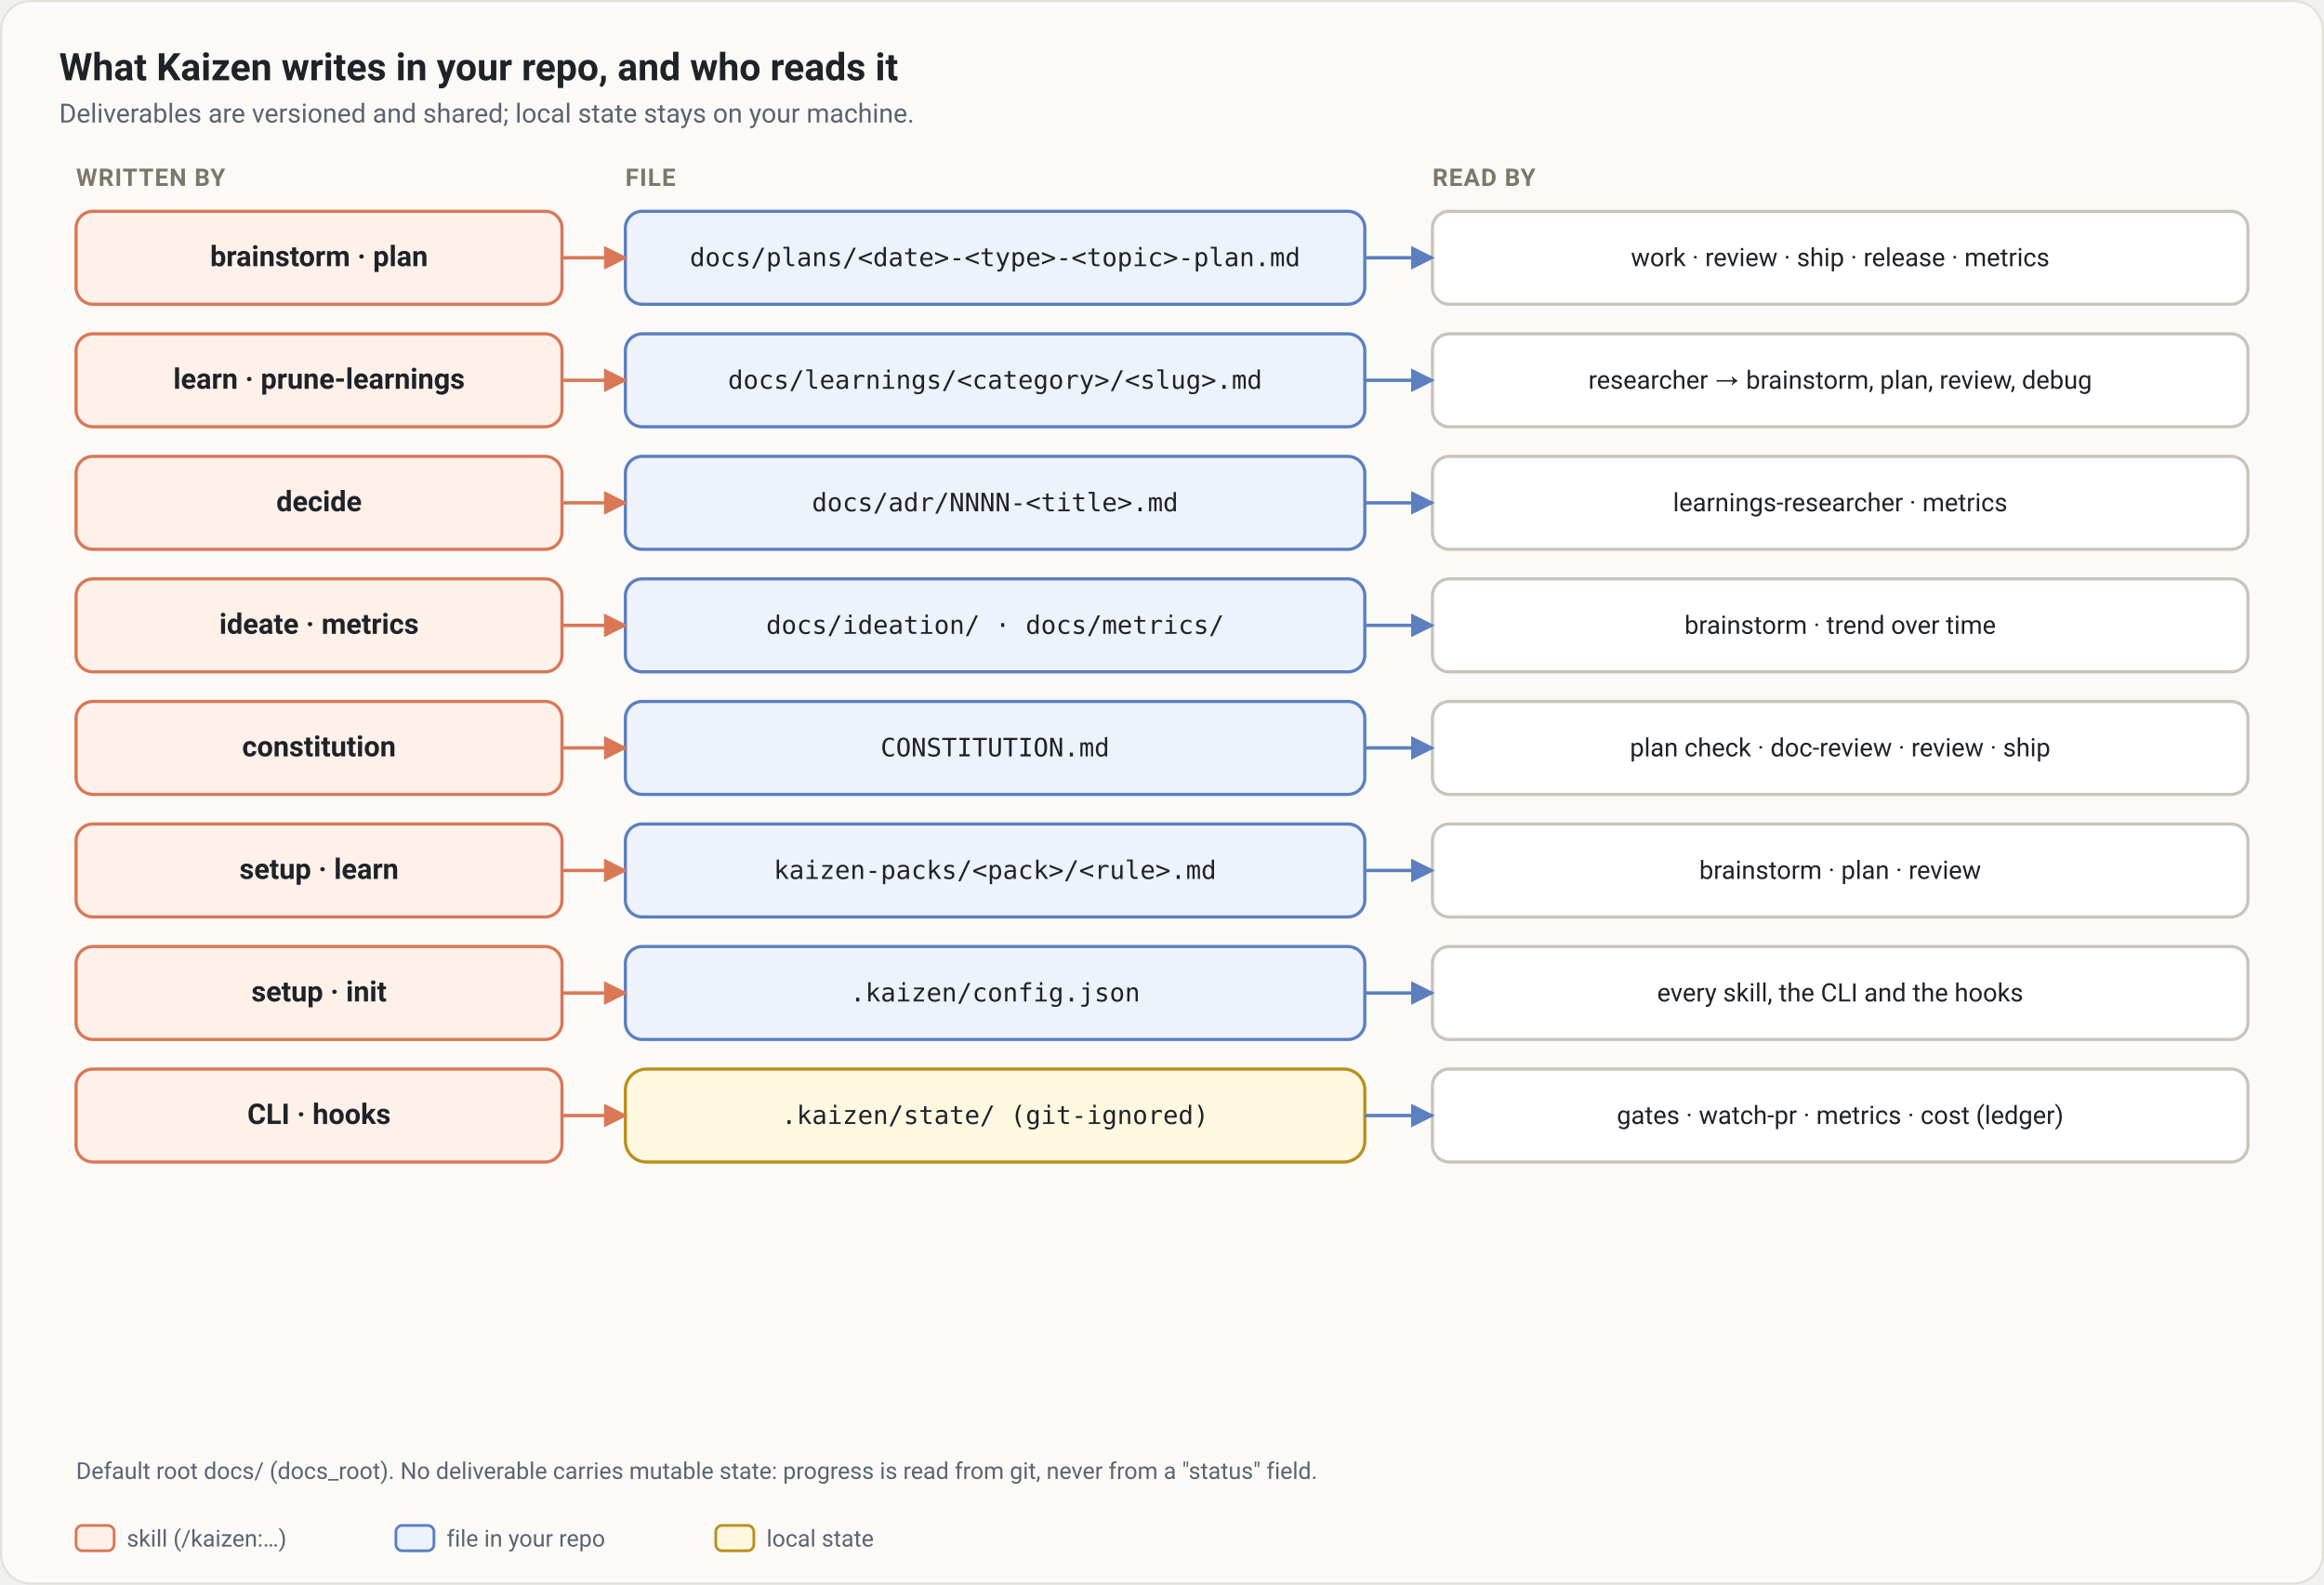
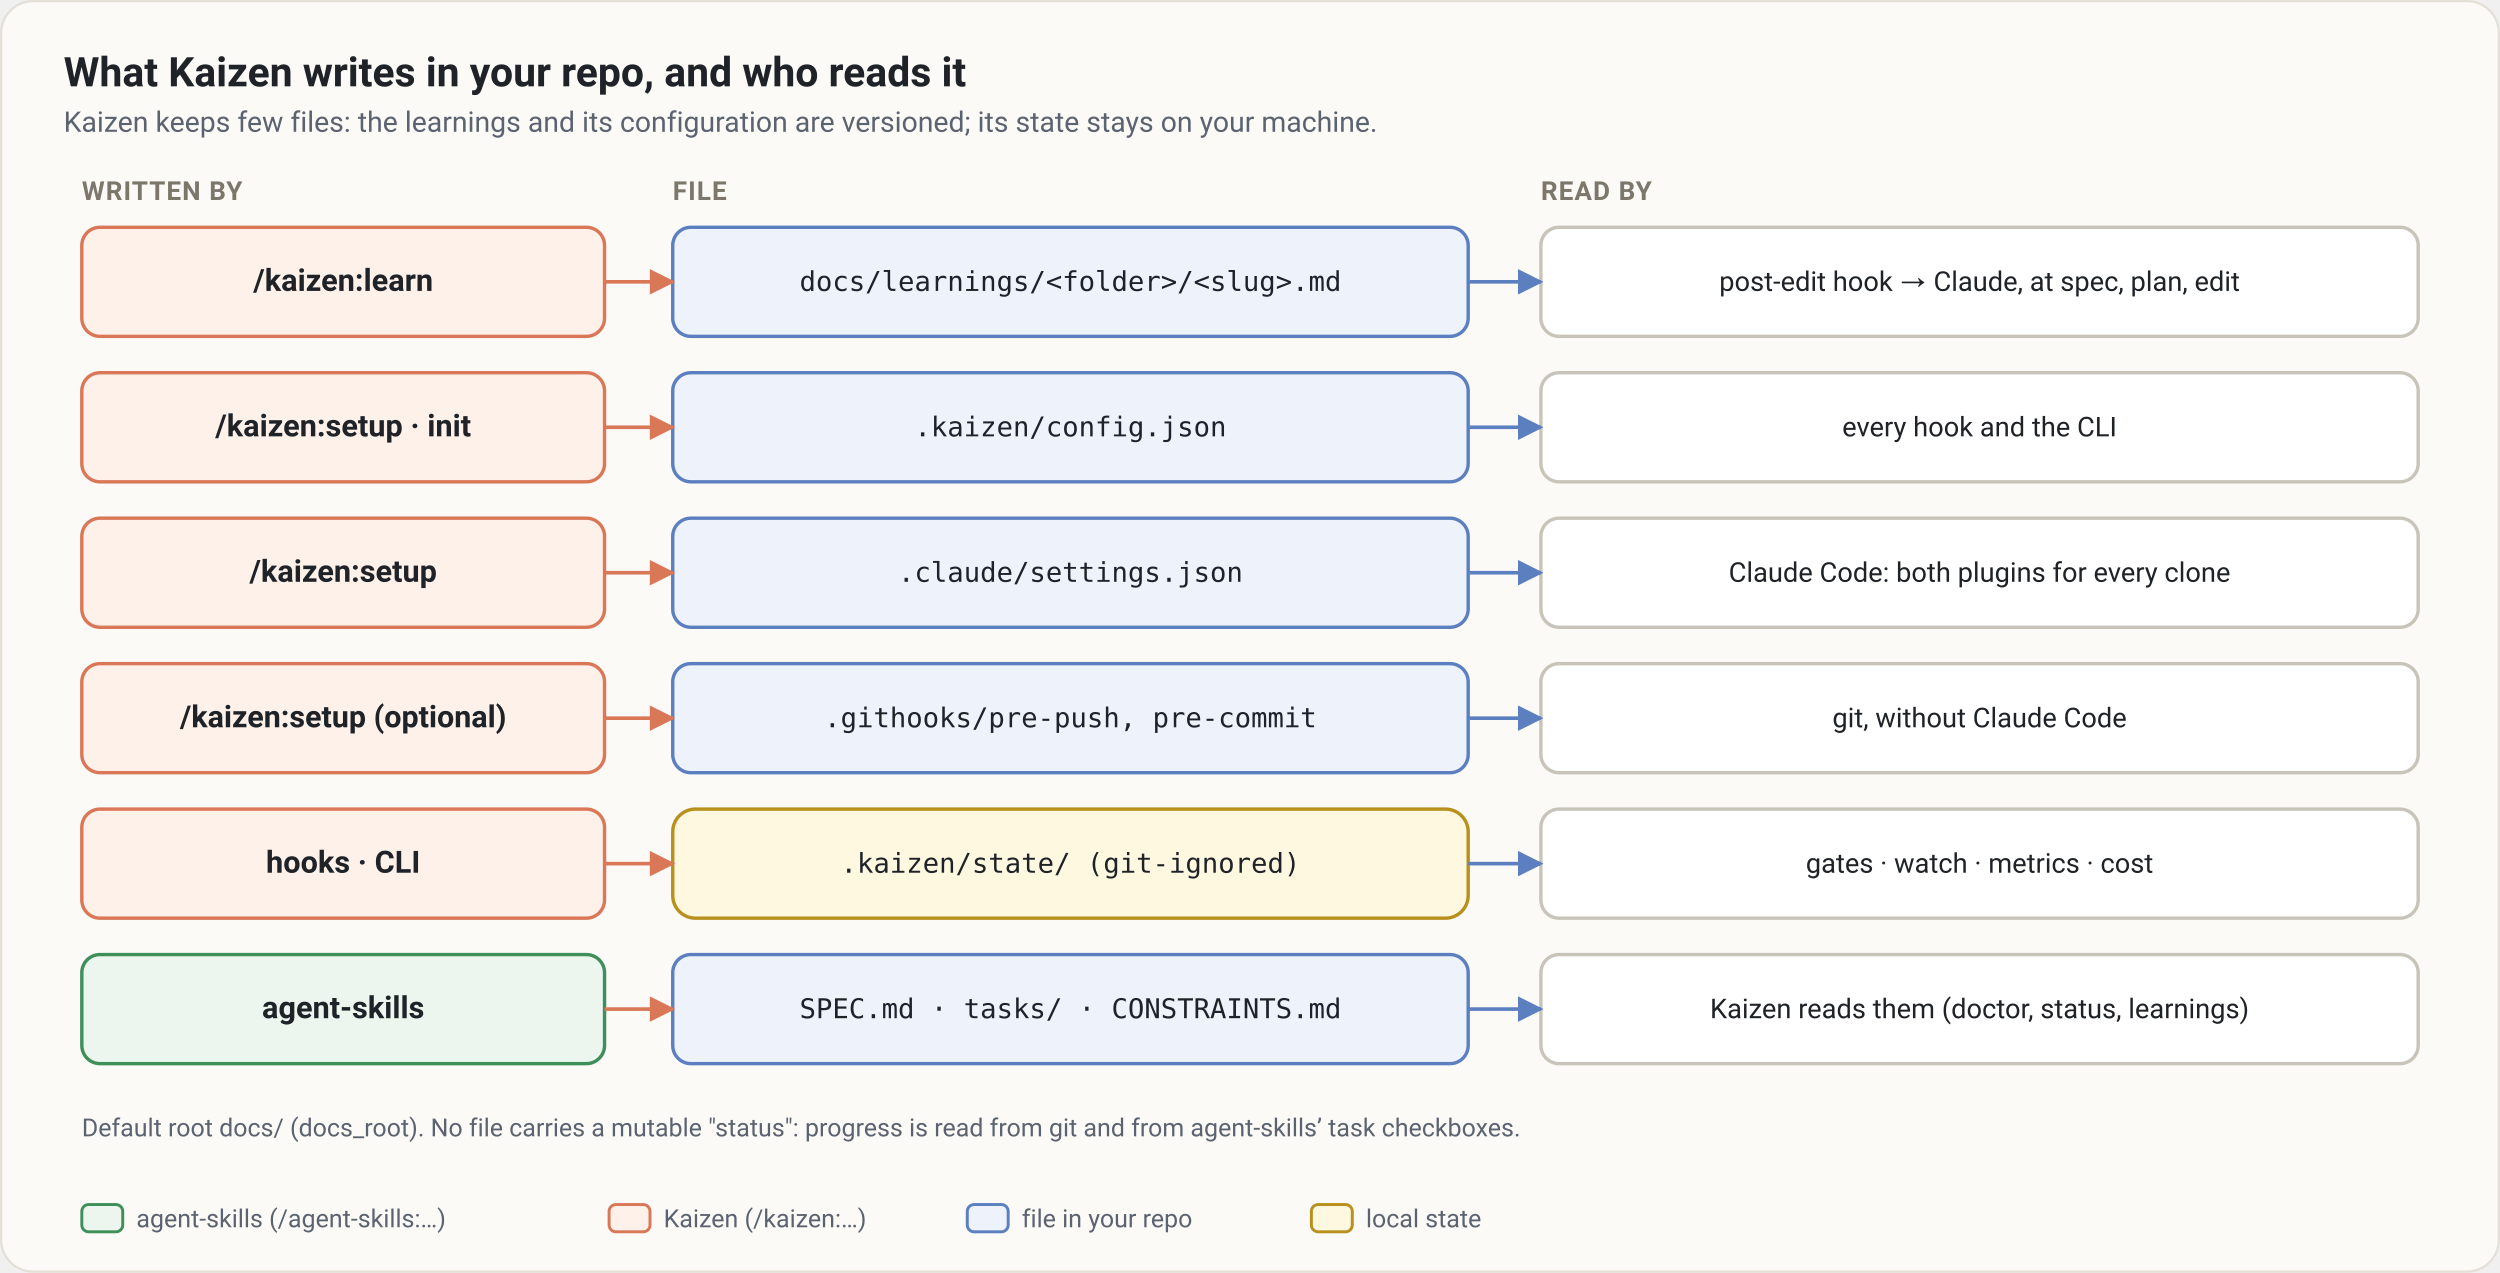
- <svg xmlns="http://www.w3.org/2000/svg" width="1100" height="750" viewBox="0 0 1100 750" role="img" aria-labelledby="t d">
+ <svg xmlns="http://www.w3.org/2000/svg" width="1100" height="560" viewBox="0 0 1100 560" role="img" aria-labelledby="t d">
  <style>
  .bg { fill: #fbfaf7; stroke: #e4e0d8; }
  text { font-family: ui-sans-serif, system-ui, -apple-system, "Segoe UI", Roboto, Helvetica, Arial, sans-serif; fill: #1f2328; }
  .title { font-size: 18px; font-weight: 700; }
  .desc { font-size: 12.5px; fill: #5c6370; }
  .label { font-size: 13.5px; font-weight: 600; }
  .t12 { font-size: 12px; }
  .sub { font-size: 11.5px; fill: #5c6370; }
  .small { font-size: 11px; fill: #5c6370; }
  .edge { font-size: 11px; fill: #5c6370; }
  .mono { font-family: ui-monospace, SFMono-Regular, Menlo, Consolas, monospace; }
  .skill { fill: #fdf1ea; stroke: #d97757; }
  .artifact { fill: #edf2fb; stroke: #5b7fbf; }
  .gate { fill: #fdeeee; stroke: #c94a4a; }
  .agent { fill: #ecf6ef; stroke: #3f8f5a; }
  .outside { fill: #f3f0fa; stroke: #7a5fc0; }
  .state { fill: #fff8e1; stroke: #b8901c; }
  .plain { fill: #ffffff; stroke: #c9c4ba; }
  .region { fill: none; stroke: #b9b3a6; stroke-dasharray: 5 4; }
  .regionlabel { font-size: 11.5px; font-weight: 600; fill: #7d776b; letter-spacing: .04em; }
  .band { fill: #fff4dd; stroke: #d6a645; }
  .line { fill: none; stroke: #6e7681; stroke-width: 1.6; }
  .line.accent { stroke: #d97757; }
  .line.bad { stroke: #c94a4a; }
  .line.ok { stroke: #3f8f5a; }
  .line.blue { stroke: #5b7fbf; }
  .dashed { stroke-dasharray: 6 4; }
  .head { fill: #6e7681; }
  .head.accent { fill: #d97757; }
  .head.bad { fill: #c94a4a; }
  .head.ok { fill: #3f8f5a; }
  .head.blue { fill: #5b7fbf; }
  .pill { fill: #ffffff; stroke: none; }
  @media (prefers-color-scheme: dark) {
    .bg { fill: #161b22; stroke: #30363d; }
    text { fill: #e6edf3; }
    .desc, .sub, .small, .edge { fill: #9aa4b0; }
    .skill { fill: #3a2419; stroke: #e08b6c; }
    .artifact { fill: #1b2638; stroke: #7c9fd8; }
    .gate { fill: #3a1d1f; stroke: #e06c6c; }
    .agent { fill: #18301f; stroke: #5fb07a; }
    .outside { fill: #271f3d; stroke: #a08ae0; }
    .state { fill: #33290f; stroke: #d6b043; }
    .plain { fill: #1f2630; stroke: #4a525d; }
    .region { stroke: #5a6270; }
    .regionlabel { fill: #a39d90; }
    .band { fill: #33290f; stroke: #c99a3b; }
    .line { stroke: #9aa4b0; }
    .line.accent { stroke: #e08b6c; }
    .line.bad { stroke: #e06c6c; }
    .line.ok { stroke: #5fb07a; }
    .line.blue { stroke: #7c9fd8; }
    .head { fill: #9aa4b0; }
    .head.accent { fill: #e08b6c; }
    .head.bad { fill: #e06c6c; }
    .head.ok { fill: #5fb07a; }
    .head.blue { fill: #7c9fd8; }
    .pill { fill: #161b22; }
  }
</style>
  <defs>
    <marker id="h-default" viewBox="0 0 10 10" refX="9" refY="5" markerWidth="7" markerHeight="7" orient="auto-start-reverse">
      <path class="head" d="M0,0 L10,5 L0,10 z" />
    </marker>
    <marker id="s-default" viewBox="0 0 10 10" refX="9" refY="5" markerWidth="7" markerHeight="7" orient="auto-start-reverse">
      <path class="head" d="M0,0 L10,5 L0,10 z" />
    </marker>
    <marker id="h-accent" viewBox="0 0 10 10" refX="9" refY="5" markerWidth="7" markerHeight="7" orient="auto-start-reverse">
      <path class="head accent" d="M0,0 L10,5 L0,10 z" />
    </marker>
    <marker id="s-accent" viewBox="0 0 10 10" refX="9" refY="5" markerWidth="7" markerHeight="7" orient="auto-start-reverse">
      <path class="head accent" d="M0,0 L10,5 L0,10 z" />
    </marker>
    <marker id="h-bad" viewBox="0 0 10 10" refX="9" refY="5" markerWidth="7" markerHeight="7" orient="auto-start-reverse">
      <path class="head bad" d="M0,0 L10,5 L0,10 z" />
    </marker>
    <marker id="s-bad" viewBox="0 0 10 10" refX="9" refY="5" markerWidth="7" markerHeight="7" orient="auto-start-reverse">
      <path class="head bad" d="M0,0 L10,5 L0,10 z" />
    </marker>
    <marker id="h-ok" viewBox="0 0 10 10" refX="9" refY="5" markerWidth="7" markerHeight="7" orient="auto-start-reverse">
      <path class="head ok" d="M0,0 L10,5 L0,10 z" />
    </marker>
    <marker id="s-ok" viewBox="0 0 10 10" refX="9" refY="5" markerWidth="7" markerHeight="7" orient="auto-start-reverse">
      <path class="head ok" d="M0,0 L10,5 L0,10 z" />
    </marker>
    <marker id="h-blue" viewBox="0 0 10 10" refX="9" refY="5" markerWidth="7" markerHeight="7" orient="auto-start-reverse">
      <path class="head blue" d="M0,0 L10,5 L0,10 z" />
    </marker>
    <marker id="s-blue" viewBox="0 0 10 10" refX="9" refY="5" markerWidth="7" markerHeight="7" orient="auto-start-reverse">
      <path class="head blue" d="M0,0 L10,5 L0,10 z" />
    </marker>
  </defs>
-   <rect class="bg" x="0.5" y="0.5" width="1099" height="749" rx="14" />
+   <rect class="bg" x="0.5" y="0.5" width="1099" height="559" rx="14" />
  <text class="title" x="28" y="38">What Kaizen writes in your repo, and who reads it</text>
-   <text class="desc" x="28" y="58">Deliverables are versioned and shared; local state stays on your machine.</text>
+   <text class="desc" x="28" y="58">Kaizen keeps few files: the learnings and its configuration are versioned; its state stays on your machine.</text>
  <text class="regionlabel" x="36" y="88" text-anchor="start">WRITTEN BY</text>
  <text class="regionlabel" x="296" y="88" text-anchor="start">FILE</text>
  <text class="regionlabel" x="678" y="88" text-anchor="start">READ BY</text>
-   <rect class="skill" x="36" y="100" width="230" height="44" rx="8" stroke-width="1.5" />
-   <text class="label" x="151" y="126" text-anchor="middle">brainstorm · plan</text>
-   <rect class="artifact" x="296" y="100" width="350" height="44" rx="8" stroke-width="1.5" />
-   <text class="t12 mono" x="471" y="126" text-anchor="middle">docs/plans/&lt;date&gt;-&lt;type&gt;-&lt;topic&gt;-plan.md</text>
-   <rect class="plain" x="678" y="100" width="386" height="44" rx="8" stroke-width="1.5" />
-   <text class="t12" x="871" y="126" text-anchor="middle">work · review · ship · release · metrics</text>
-   <path class="line accent" d="M266,122 L296,122" marker-end="url(#h-accent)" />
-   <path class="line blue" d="M646,122 L678,122" marker-end="url(#h-blue)" />
-   <rect class="skill" x="36" y="158" width="230" height="44" rx="8" stroke-width="1.5" />
-   <text class="label" x="151" y="184" text-anchor="middle">learn · prune-learnings</text>
-   <rect class="artifact" x="296" y="158" width="350" height="44" rx="8" stroke-width="1.5" />
-   <text class="t12 mono" x="471" y="184" text-anchor="middle">docs/learnings/&lt;category&gt;/&lt;slug&gt;.md</text>
-   <rect class="plain" x="678" y="158" width="386" height="44" rx="8" stroke-width="1.5" />
-   <text class="t12" x="871" y="184" text-anchor="middle">researcher → brainstorm, plan, review, debug</text>
-   <path class="line accent" d="M266,180 L296,180" marker-end="url(#h-accent)" />
-   <path class="line blue" d="M646,180 L678,180" marker-end="url(#h-blue)" />
-   <rect class="skill" x="36" y="216" width="230" height="44" rx="8" stroke-width="1.5" />
-   <text class="label" x="151" y="242" text-anchor="middle">decide</text>
-   <rect class="artifact" x="296" y="216" width="350" height="44" rx="8" stroke-width="1.5" />
-   <text class="t12 mono" x="471" y="242" text-anchor="middle">docs/adr/NNNN-&lt;title&gt;.md</text>
-   <rect class="plain" x="678" y="216" width="386" height="44" rx="8" stroke-width="1.5" />
-   <text class="t12" x="871" y="242" text-anchor="middle">learnings-researcher · metrics</text>
-   <path class="line accent" d="M266,238 L296,238" marker-end="url(#h-accent)" />
-   <path class="line blue" d="M646,238 L678,238" marker-end="url(#h-blue)" />
-   <rect class="skill" x="36" y="274" width="230" height="44" rx="8" stroke-width="1.5" />
-   <text class="label" x="151" y="300" text-anchor="middle">ideate · metrics</text>
-   <rect class="artifact" x="296" y="274" width="350" height="44" rx="8" stroke-width="1.5" />
-   <text class="t12 mono" x="471" y="300" text-anchor="middle">docs/ideation/ · docs/metrics/</text>
-   <rect class="plain" x="678" y="274" width="386" height="44" rx="8" stroke-width="1.5" />
-   <text class="t12" x="871" y="300" text-anchor="middle">brainstorm · trend over time</text>
-   <path class="line accent" d="M266,296 L296,296" marker-end="url(#h-accent)" />
-   <path class="line blue" d="M646,296 L678,296" marker-end="url(#h-blue)" />
-   <rect class="skill" x="36" y="332" width="230" height="44" rx="8" stroke-width="1.5" />
-   <text class="label" x="151" y="358" text-anchor="middle">constitution</text>
-   <rect class="artifact" x="296" y="332" width="350" height="44" rx="8" stroke-width="1.5" />
-   <text class="t12 mono" x="471" y="358" text-anchor="middle">CONSTITUTION.md</text>
-   <rect class="plain" x="678" y="332" width="386" height="44" rx="8" stroke-width="1.5" />
-   <text class="t12" x="871" y="358" text-anchor="middle">plan check · doc-review · review · ship</text>
-   <path class="line accent" d="M266,354 L296,354" marker-end="url(#h-accent)" />
-   <path class="line blue" d="M646,354 L678,354" marker-end="url(#h-blue)" />
-   <rect class="skill" x="36" y="390" width="230" height="44" rx="8" stroke-width="1.5" />
-   <text class="label" x="151" y="416" text-anchor="middle">setup · learn</text>
-   <rect class="artifact" x="296" y="390" width="350" height="44" rx="8" stroke-width="1.5" />
-   <text class="t12 mono" x="471" y="416" text-anchor="middle">kaizen-packs/&lt;pack&gt;/&lt;rule&gt;.md</text>
-   <rect class="plain" x="678" y="390" width="386" height="44" rx="8" stroke-width="1.5" />
-   <text class="t12" x="871" y="416" text-anchor="middle">brainstorm · plan · review</text>
-   <path class="line accent" d="M266,412 L296,412" marker-end="url(#h-accent)" />
-   <path class="line blue" d="M646,412 L678,412" marker-end="url(#h-blue)" />
-   <rect class="skill" x="36" y="448" width="230" height="44" rx="8" stroke-width="1.5" />
-   <text class="label" x="151" y="474" text-anchor="middle">setup · init</text>
-   <rect class="artifact" x="296" y="448" width="350" height="44" rx="8" stroke-width="1.5" />
-   <text class="t12 mono" x="471" y="474" text-anchor="middle">.kaizen/config.json</text>
-   <rect class="plain" x="678" y="448" width="386" height="44" rx="8" stroke-width="1.5" />
-   <text class="t12" x="871" y="474" text-anchor="middle">every skill, the CLI and the hooks</text>
-   <path class="line accent" d="M266,470 L296,470" marker-end="url(#h-accent)" />
-   <path class="line blue" d="M646,470 L678,470" marker-end="url(#h-blue)" />
-   <rect class="skill" x="36" y="506" width="230" height="44" rx="8" stroke-width="1.5" />
-   <text class="label" x="151" y="532" text-anchor="middle">CLI · hooks</text>
-   <rect class="state" x="296" y="506" width="350" height="44" rx="10" stroke-width="1.5" />
-   <text class="t12 mono" x="471" y="532" text-anchor="middle">.kaizen/state/ (git-ignored)</text>
-   <rect class="plain" x="678" y="506" width="386" height="44" rx="8" stroke-width="1.5" />
-   <text class="t12" x="871" y="532" text-anchor="middle">gates · watch-pr · metrics · cost (ledger)</text>
-   <path class="line accent" d="M266,528 L296,528" marker-end="url(#h-accent)" />
-   <path class="line blue" d="M646,528 L678,528" marker-end="url(#h-blue)" />
-   <text class="small" x="36" y="700" text-anchor="start">Default root docs/ (docs_root). No deliverable carries mutable state: progress is read from git, never from a "status" field.</text>
-   <rect class="skill" x="36" y="722" width="18" height="12" rx="3" stroke-width="1.3" />
-   <text class="small" x="60" y="732">skill (/kaizen:…)</text>
-   <rect class="artifact" x="187.4" y="722" width="18" height="12" rx="3" stroke-width="1.3" />
-   <text class="small" x="211.4" y="732">file in your repo</text>
-   <rect class="state" x="338.8" y="722" width="18" height="12" rx="3" stroke-width="1.3" />
-   <text class="small" x="362.8" y="732">local state</text>
+   <rect class="skill" x="36" y="100" width="230" height="48" rx="8" stroke-width="1.5" />
+   <text class="label" x="151" y="128" text-anchor="middle">/kaizen:learn</text>
+   <rect class="artifact" x="296" y="100" width="350" height="48" rx="8" stroke-width="1.5" />
+   <text class="t12 mono" x="471" y="128" text-anchor="middle">docs/learnings/&lt;folder&gt;/&lt;slug&gt;.md</text>
+   <rect class="plain" x="678" y="100" width="386" height="48" rx="8" stroke-width="1.5" />
+   <text class="t12" x="871" y="128" text-anchor="middle">post-edit hook → Claude, at spec, plan, edit</text>
+   <path class="line accent" d="M266,124 L296,124" marker-end="url(#h-accent)" />
+   <path class="line blue" d="M646,124 L678,124" marker-end="url(#h-blue)" />
+   <rect class="skill" x="36" y="164" width="230" height="48" rx="8" stroke-width="1.5" />
+   <text class="label" x="151" y="192" text-anchor="middle">/kaizen:setup · init</text>
+   <rect class="artifact" x="296" y="164" width="350" height="48" rx="8" stroke-width="1.5" />
+   <text class="t12 mono" x="471" y="192" text-anchor="middle">.kaizen/config.json</text>
+   <rect class="plain" x="678" y="164" width="386" height="48" rx="8" stroke-width="1.5" />
+   <text class="t12" x="871" y="192" text-anchor="middle">every hook and the CLI</text>
+   <path class="line accent" d="M266,188 L296,188" marker-end="url(#h-accent)" />
+   <path class="line blue" d="M646,188 L678,188" marker-end="url(#h-blue)" />
+   <rect class="skill" x="36" y="228" width="230" height="48" rx="8" stroke-width="1.5" />
+   <text class="label" x="151" y="256" text-anchor="middle">/kaizen:setup</text>
+   <rect class="artifact" x="296" y="228" width="350" height="48" rx="8" stroke-width="1.5" />
+   <text class="t12 mono" x="471" y="256" text-anchor="middle">.claude/settings.json</text>
+   <rect class="plain" x="678" y="228" width="386" height="48" rx="8" stroke-width="1.5" />
+   <text class="t12" x="871" y="256" text-anchor="middle">Claude Code: both plugins for every clone</text>
+   <path class="line accent" d="M266,252 L296,252" marker-end="url(#h-accent)" />
+   <path class="line blue" d="M646,252 L678,252" marker-end="url(#h-blue)" />
+   <rect class="skill" x="36" y="292" width="230" height="48" rx="8" stroke-width="1.5" />
+   <text class="label" x="151" y="320" text-anchor="middle" style="font-size:13.4px">/kaizen:setup (optional)</text>
+   <rect class="artifact" x="296" y="292" width="350" height="48" rx="8" stroke-width="1.5" />
+   <text class="t12 mono" x="471" y="320" text-anchor="middle">.githooks/pre-push, pre-commit</text>
+   <rect class="plain" x="678" y="292" width="386" height="48" rx="8" stroke-width="1.5" />
+   <text class="t12" x="871" y="320" text-anchor="middle">git, without Claude Code</text>
+   <path class="line accent" d="M266,316 L296,316" marker-end="url(#h-accent)" />
+   <path class="line blue" d="M646,316 L678,316" marker-end="url(#h-blue)" />
+   <rect class="skill" x="36" y="356" width="230" height="48" rx="8" stroke-width="1.5" />
+   <text class="label" x="151" y="384" text-anchor="middle">hooks · CLI</text>
+   <rect class="state" x="296" y="356" width="350" height="48" rx="10" stroke-width="1.5" />
+   <text class="t12 mono" x="471" y="384" text-anchor="middle">.kaizen/state/ (git-ignored)</text>
+   <rect class="plain" x="678" y="356" width="386" height="48" rx="8" stroke-width="1.5" />
+   <text class="t12" x="871" y="384" text-anchor="middle">gates · watch · metrics · cost</text>
+   <path class="line accent" d="M266,380 L296,380" marker-end="url(#h-accent)" />
+   <path class="line blue" d="M646,380 L678,380" marker-end="url(#h-blue)" />
+   <rect class="agent" x="36" y="420" width="230" height="48" rx="8" stroke-width="1.5" />
+   <text class="label" x="151" y="448" text-anchor="middle">agent-skills</text>
+   <rect class="artifact" x="296" y="420" width="350" height="48" rx="8" stroke-width="1.5" />
+   <text class="t12 mono" x="471" y="448" text-anchor="middle">SPEC.md · tasks/ · CONSTRAINTS.md</text>
+   <rect class="plain" x="678" y="420" width="386" height="48" rx="8" stroke-width="1.5" />
+   <text class="t12" x="871" y="448" text-anchor="middle">Kaizen reads them (doctor, status, learnings)</text>
+   <path class="line accent" d="M266,444 L296,444" marker-end="url(#h-accent)" />
+   <path class="line blue" d="M646,444 L678,444" marker-end="url(#h-blue)" />
+   <text class="small" x="36" y="500" text-anchor="start">Default root docs/ (docs_root). No file carries a mutable "status": progress is read from git and from agent-skills’ task checkboxes.</text>
+   <rect class="agent" x="36" y="530" width="18" height="12" rx="3" stroke-width="1.3" />
+   <text class="small" x="60" y="540">agent-skills (/agent-skills:…)</text>
+   <rect class="skill" x="268" y="530" width="18" height="12" rx="3" stroke-width="1.3" />
+   <text class="small" x="292" y="540">Kaizen (/kaizen:…)</text>
+   <rect class="artifact" x="425.6" y="530" width="18" height="12" rx="3" stroke-width="1.3" />
+   <text class="small" x="449.6" y="540">file in your repo</text>
+   <rect class="state" x="577" y="530" width="18" height="12" rx="3" stroke-width="1.3" />
+   <text class="small" x="601" y="540">local state</text>
</svg>
